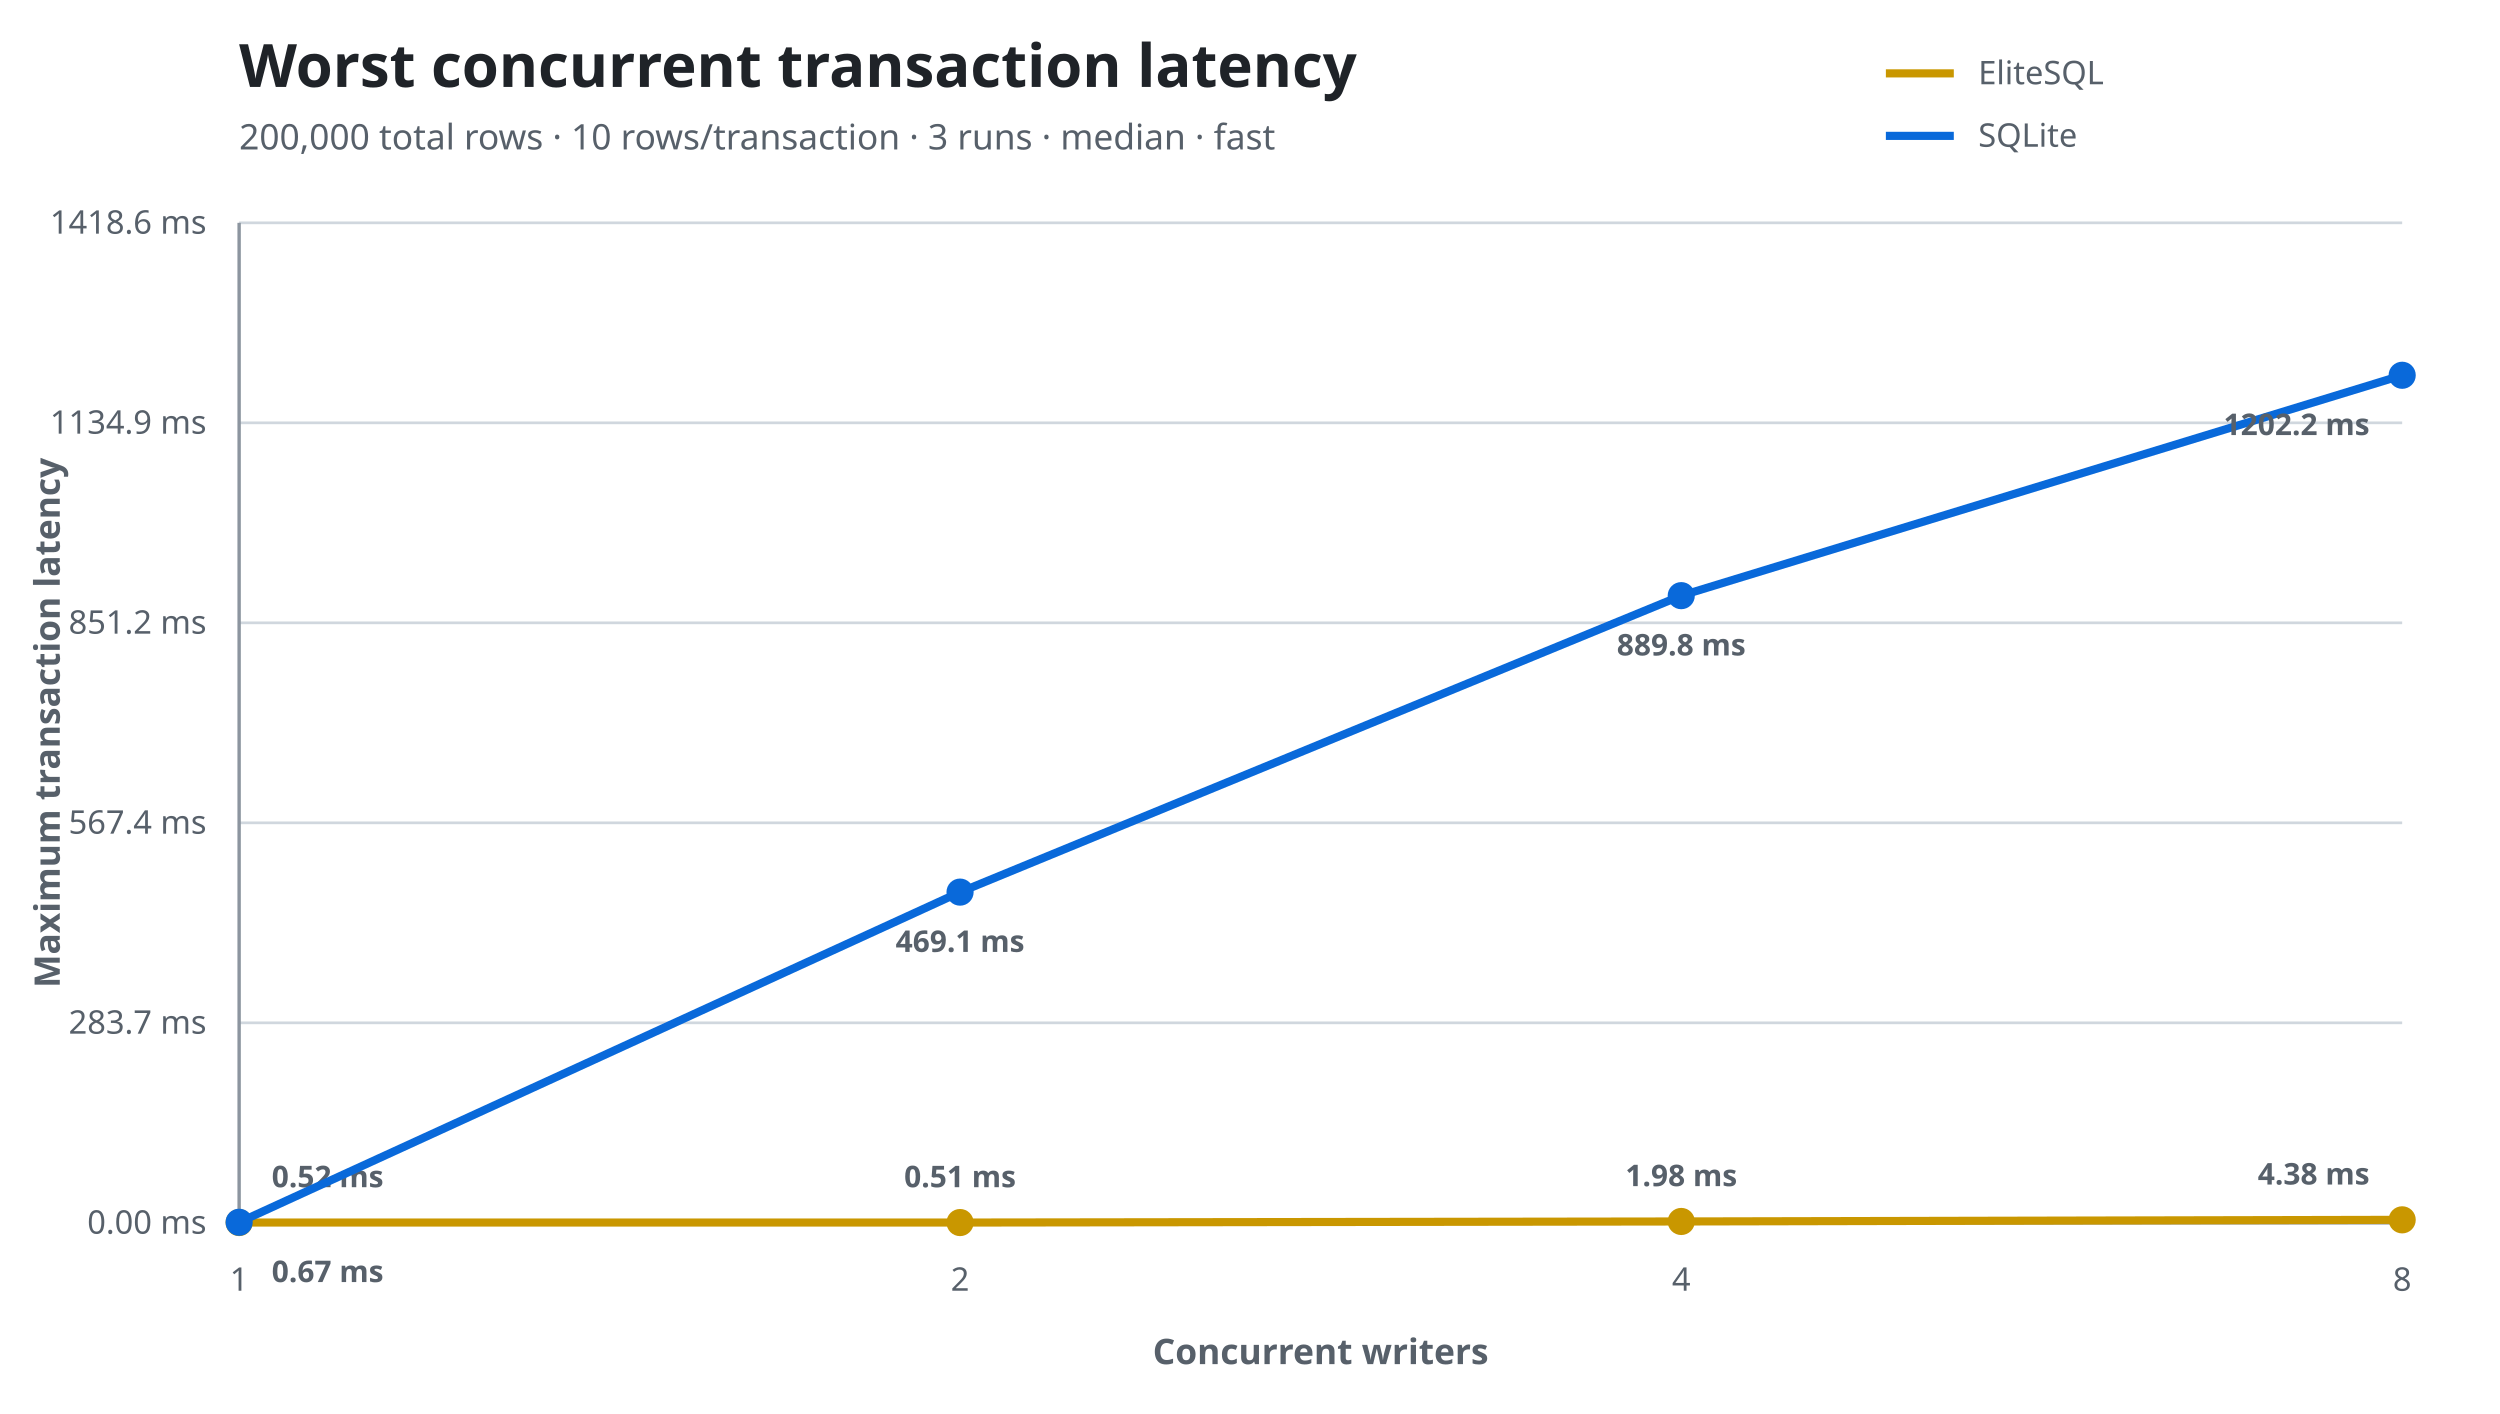
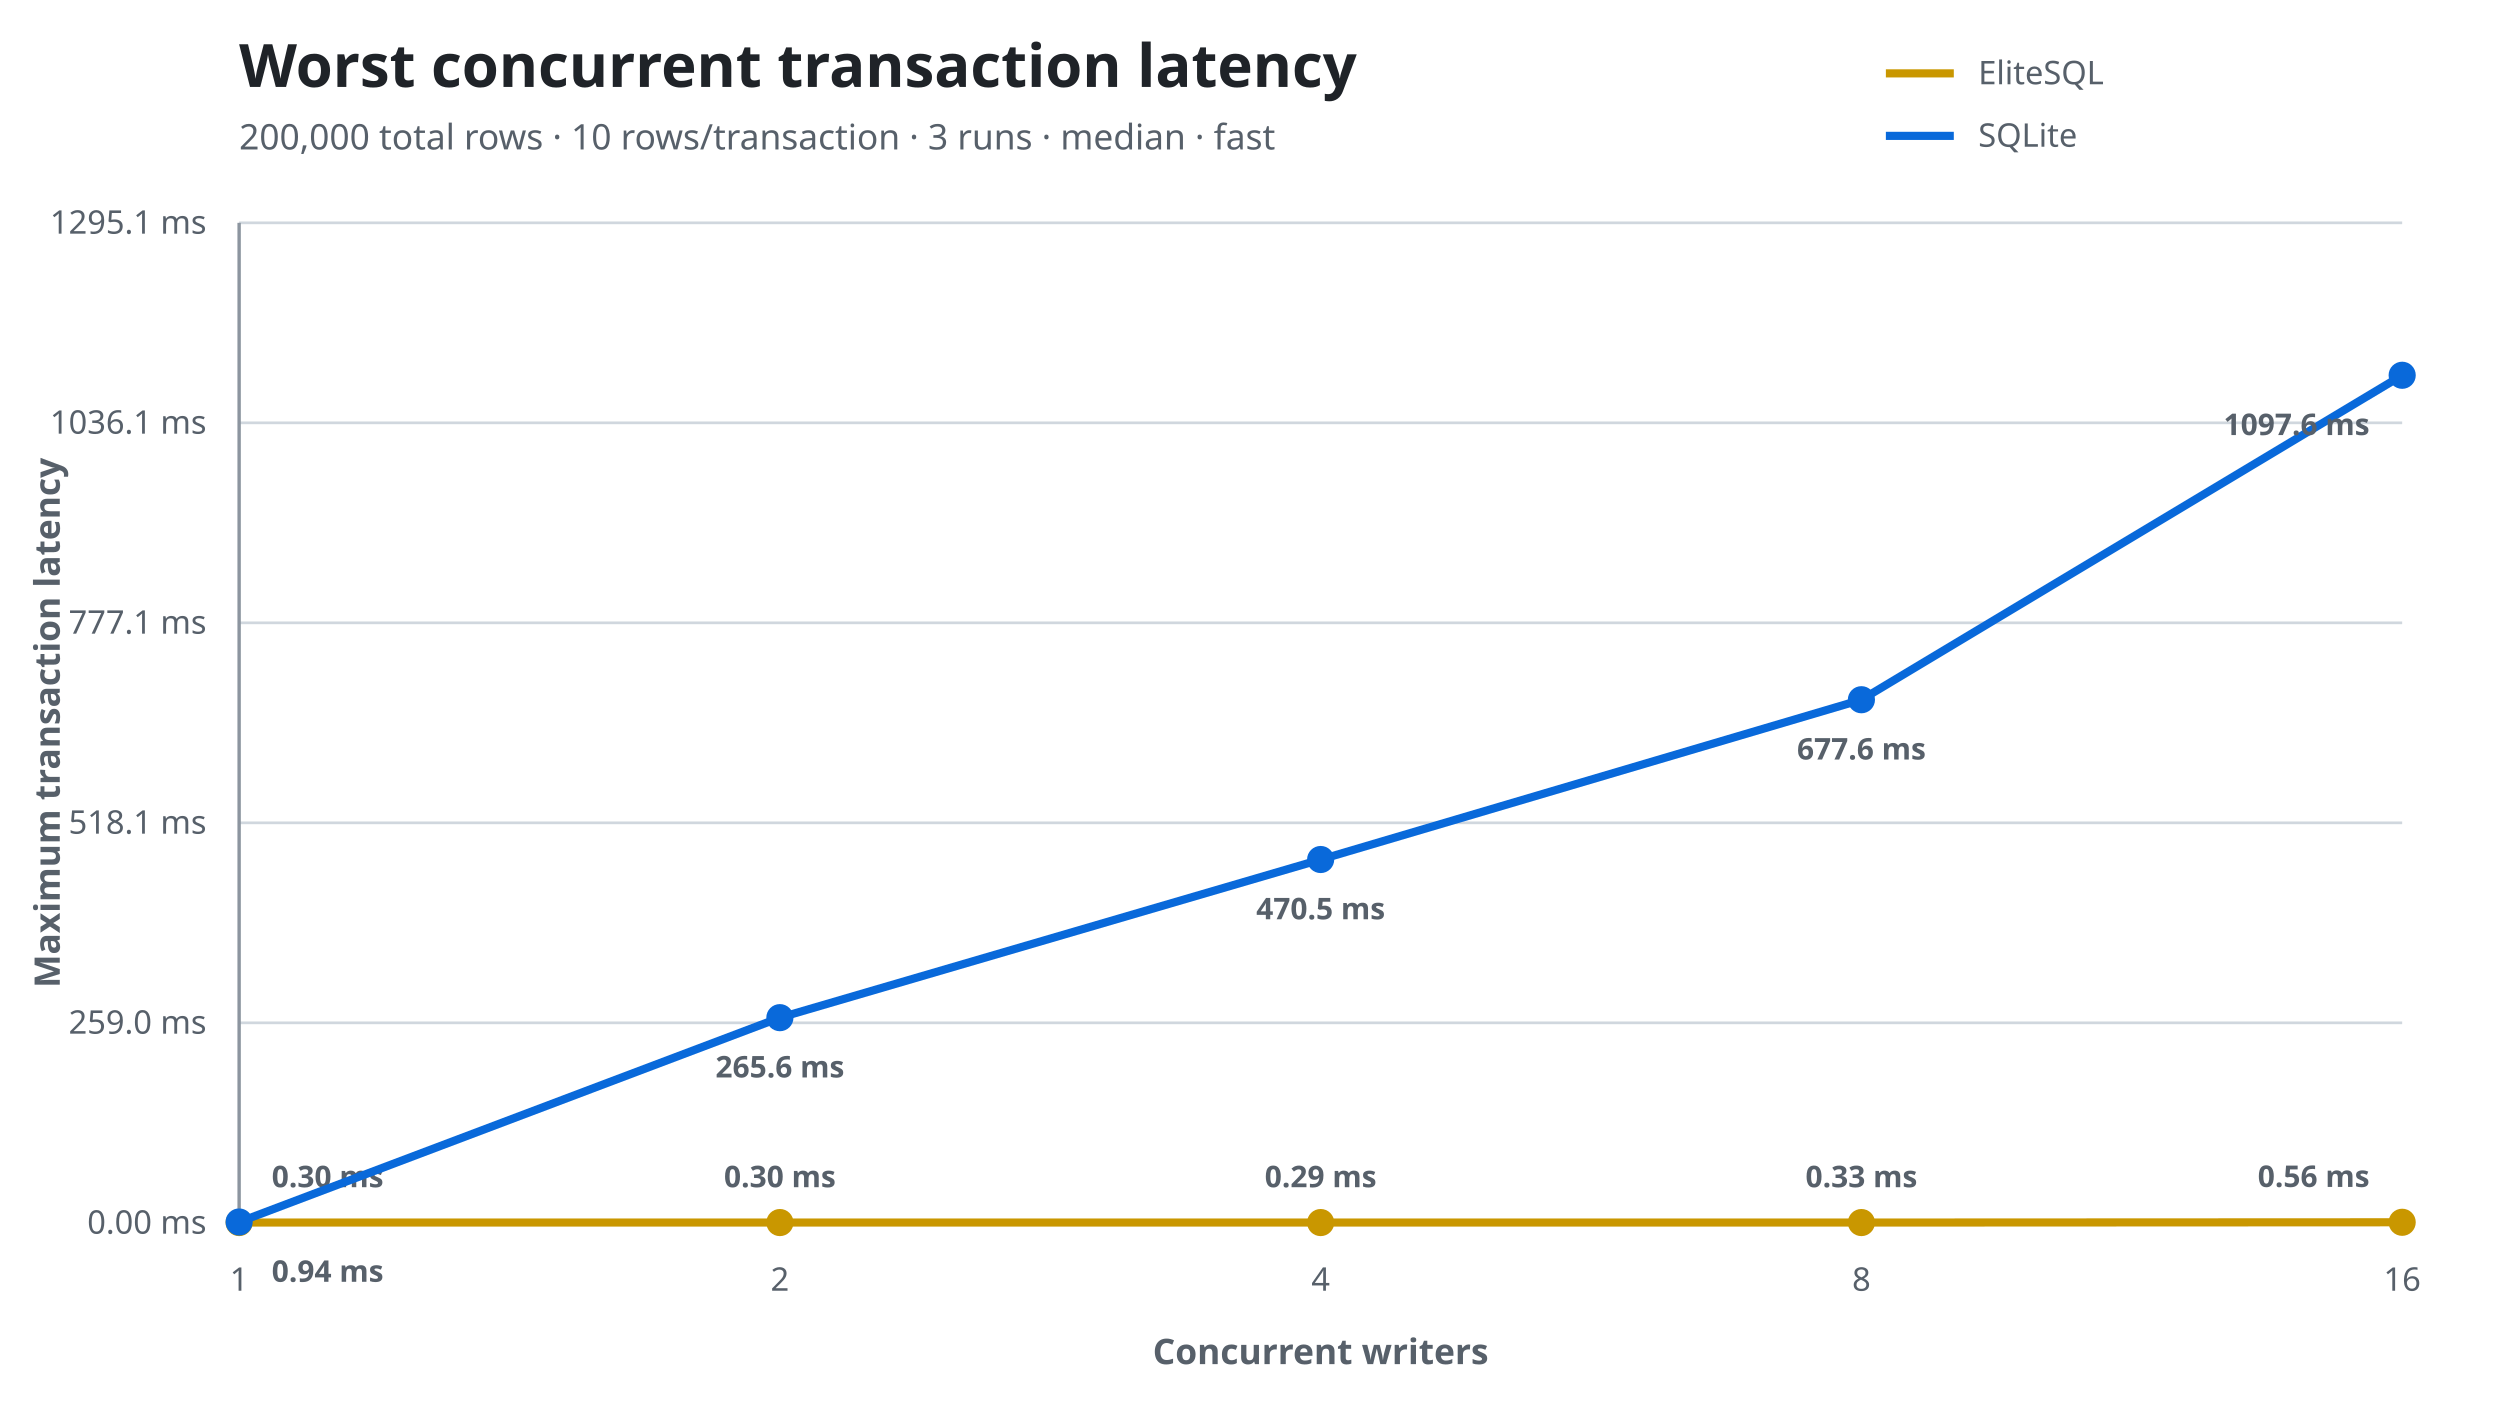
<svg xmlns="http://www.w3.org/2000/svg" role="img" viewBox="0 0 920 520">
  <style>
          :root { color-scheme: light dark; }
          .title { font: 600 22px system-ui, sans-serif; fill: #1f2328; }
          .subtitle, .axis-label, .tick, .value, .legend { font-family: system-ui, sans-serif; fill: #57606a; }
          .subtitle { font-size: 13px; }
          .axis-label { font-size: 13px; font-weight: 600; }
          .tick, .legend { font-size: 12px; }
          .value { font-size: 11px; font-weight: 600; }
          .grid { stroke: #d0d7de; stroke-width: 1; }
          .axis { stroke: #8c959f; stroke-width: 1.25; }
          .series { fill: none; stroke-width: 3; stroke-linejoin: round; stroke-linecap: round; }
          .point { stroke: Canvas; stroke-width: 2; }
          @media (prefers-color-scheme: dark) {
            .title { fill: #f0f6fc; }
            .subtitle, .axis-label, .tick, .value, .legend { fill: #b1bac4; }
            .grid { stroke: #30363d; }
            .axis { stroke: #6e7681; }
          }
        </style>
  <text class="title" x="88" y="32">Worst concurrent transaction latency</text>
  <text class="subtitle" x="88" y="55">200,000 total rows · 10 rows/transaction · 3 runs · median · fast</text>
  <line class="grid" x1="88" y1="450.0" x2="884" y2="450.0" />
  <text class="tick" x="76" y="454.0" text-anchor="end">0.00 ms</text>
  <line class="grid" x1="88" y1="376.4" x2="884" y2="376.4" />
-   <text class="tick" x="76" y="380.4" text-anchor="end">283.7 ms</text>
+   <text class="tick" x="76" y="380.4" text-anchor="end">259.0 ms</text>
  <line class="grid" x1="88" y1="302.8" x2="884" y2="302.8" />
-   <text class="tick" x="76" y="306.8" text-anchor="end">567.4 ms</text>
+   <text class="tick" x="76" y="306.8" text-anchor="end">518.1 ms</text>
  <line class="grid" x1="88" y1="229.2" x2="884" y2="229.2" />
-   <text class="tick" x="76" y="233.2" text-anchor="end">851.2 ms</text>
+   <text class="tick" x="76" y="233.2" text-anchor="end">777.1 ms</text>
  <line class="grid" x1="88" y1="155.6" x2="884" y2="155.6" />
-   <text class="tick" x="76" y="159.6" text-anchor="end">1134.9 ms</text>
+   <text class="tick" x="76" y="159.6" text-anchor="end">1036.1 ms</text>
  <line class="grid" x1="88" y1="82.0" x2="884" y2="82.0" />
-   <text class="tick" x="76" y="86.0" text-anchor="end">1418.6 ms</text>
+   <text class="tick" x="76" y="86.0" text-anchor="end">1295.1 ms</text>
  <line class="axis" x1="88" y1="82" x2="88" y2="450" />
  <line class="axis" x1="88" y1="450" x2="884" y2="450" />
  <text class="axis-label" x="486.0" y="502" text-anchor="middle">Concurrent writers</text>
  <text class="axis-label" transform="translate(22 266.0) rotate(-90)" text-anchor="middle">Maximum transaction latency</text>
  <text class="tick" x="88.0" y="475" text-anchor="middle">1</text>
-   <text class="tick" x="353.3" y="475" text-anchor="middle">2</text>
-   <text class="tick" x="618.7" y="475" text-anchor="middle">4</text>
-   <text class="tick" x="884.0" y="475" text-anchor="middle">8</text>
-   <polyline class="series" stroke="#c99700" points="88.0,449.9 353.3,449.9 618.7,449.5 884.0,448.9" />
+   <text class="tick" x="287.0" y="475" text-anchor="middle">2</text>
+   <text class="tick" x="486.0" y="475" text-anchor="middle">4</text>
+   <text class="tick" x="685.0" y="475" text-anchor="middle">8</text>
+   <text class="tick" x="884.0" y="475" text-anchor="middle">16</text>
+   <polyline class="series" stroke="#c99700" points="88.0,449.9 287.0,449.9 486.0,449.9 685.0,449.9 884.0,449.8" />
  <circle class="point" fill="#c99700" cx="88.0" cy="449.9" r="5" />
-   <text class="value" x="100.0" y="436.9" text-anchor="start">0.52 ms</text>
-   <circle class="point" fill="#c99700" cx="353.3" cy="449.9" r="5" />
-   <text class="value" x="353.3" y="436.9" text-anchor="middle">0.51 ms</text>
-   <circle class="point" fill="#c99700" cx="618.7" cy="449.5" r="5" />
-   <text class="value" x="618.7" y="436.5" text-anchor="middle">1.98 ms</text>
-   <circle class="point" fill="#c99700" cx="884.0" cy="448.9" r="5" />
-   <text class="value" x="872.0" y="435.9" text-anchor="end">4.38 ms</text>
-   <polyline class="series" stroke="#0969da" points="88.0,449.8 353.3,328.3 618.7,219.2 884.0,138.1" />
-   <circle class="point" fill="#0969da" cx="88.0" cy="449.8" r="5" />
-   <text class="value" x="100.0" y="471.8" text-anchor="start">0.67 ms</text>
-   <circle class="point" fill="#0969da" cx="353.3" cy="328.3" r="5" />
-   <text class="value" x="353.3" y="350.3" text-anchor="middle">469.1 ms</text>
-   <circle class="point" fill="#0969da" cx="618.7" cy="219.2" r="5" />
-   <text class="value" x="618.7" y="241.2" text-anchor="middle">889.8 ms</text>
+   <text class="value" x="100.0" y="436.9" text-anchor="start">0.30 ms</text>
+   <circle class="point" fill="#c99700" cx="287.0" cy="449.9" r="5" />
+   <text class="value" x="287.0" y="436.9" text-anchor="middle">0.30 ms</text>
+   <circle class="point" fill="#c99700" cx="486.0" cy="449.9" r="5" />
+   <text class="value" x="486.0" y="436.9" text-anchor="middle">0.29 ms</text>
+   <circle class="point" fill="#c99700" cx="685.0" cy="449.9" r="5" />
+   <text class="value" x="685.0" y="436.9" text-anchor="middle">0.33 ms</text>
+   <circle class="point" fill="#c99700" cx="884.0" cy="449.8" r="5" />
+   <text class="value" x="872.0" y="436.8" text-anchor="end">0.56 ms</text>
+   <polyline class="series" stroke="#0969da" points="88.0,449.7 287.0,374.5 486.0,316.3 685.0,257.5 884.0,138.1" />
+   <circle class="point" fill="#0969da" cx="88.0" cy="449.7" r="5" />
+   <text class="value" x="100.0" y="471.7" text-anchor="start">0.94 ms</text>
+   <circle class="point" fill="#0969da" cx="287.0" cy="374.5" r="5" />
+   <text class="value" x="287.0" y="396.5" text-anchor="middle">265.6 ms</text>
+   <circle class="point" fill="#0969da" cx="486.0" cy="316.3" r="5" />
+   <text class="value" x="486.0" y="338.3" text-anchor="middle">470.5 ms</text>
+   <circle class="point" fill="#0969da" cx="685.0" cy="257.5" r="5" />
+   <text class="value" x="685.0" y="279.5" text-anchor="middle">677.6 ms</text>
  <circle class="point" fill="#0969da" cx="884.0" cy="138.1" r="5" />
-   <text class="value" x="872.0" y="160.1" text-anchor="end">1202.2 ms</text>
+   <text class="value" x="872.0" y="160.1" text-anchor="end">1097.6 ms</text>
  <line x1="694" y1="27" x2="719" y2="27" stroke="#c99700" stroke-width="3" />
  <text class="legend" x="728" y="31">EliteSQL</text>
  <line x1="694" y1="50" x2="719" y2="50" stroke="#0969da" stroke-width="3" />
  <text class="legend" x="728" y="54">SQLite</text>
</svg>
